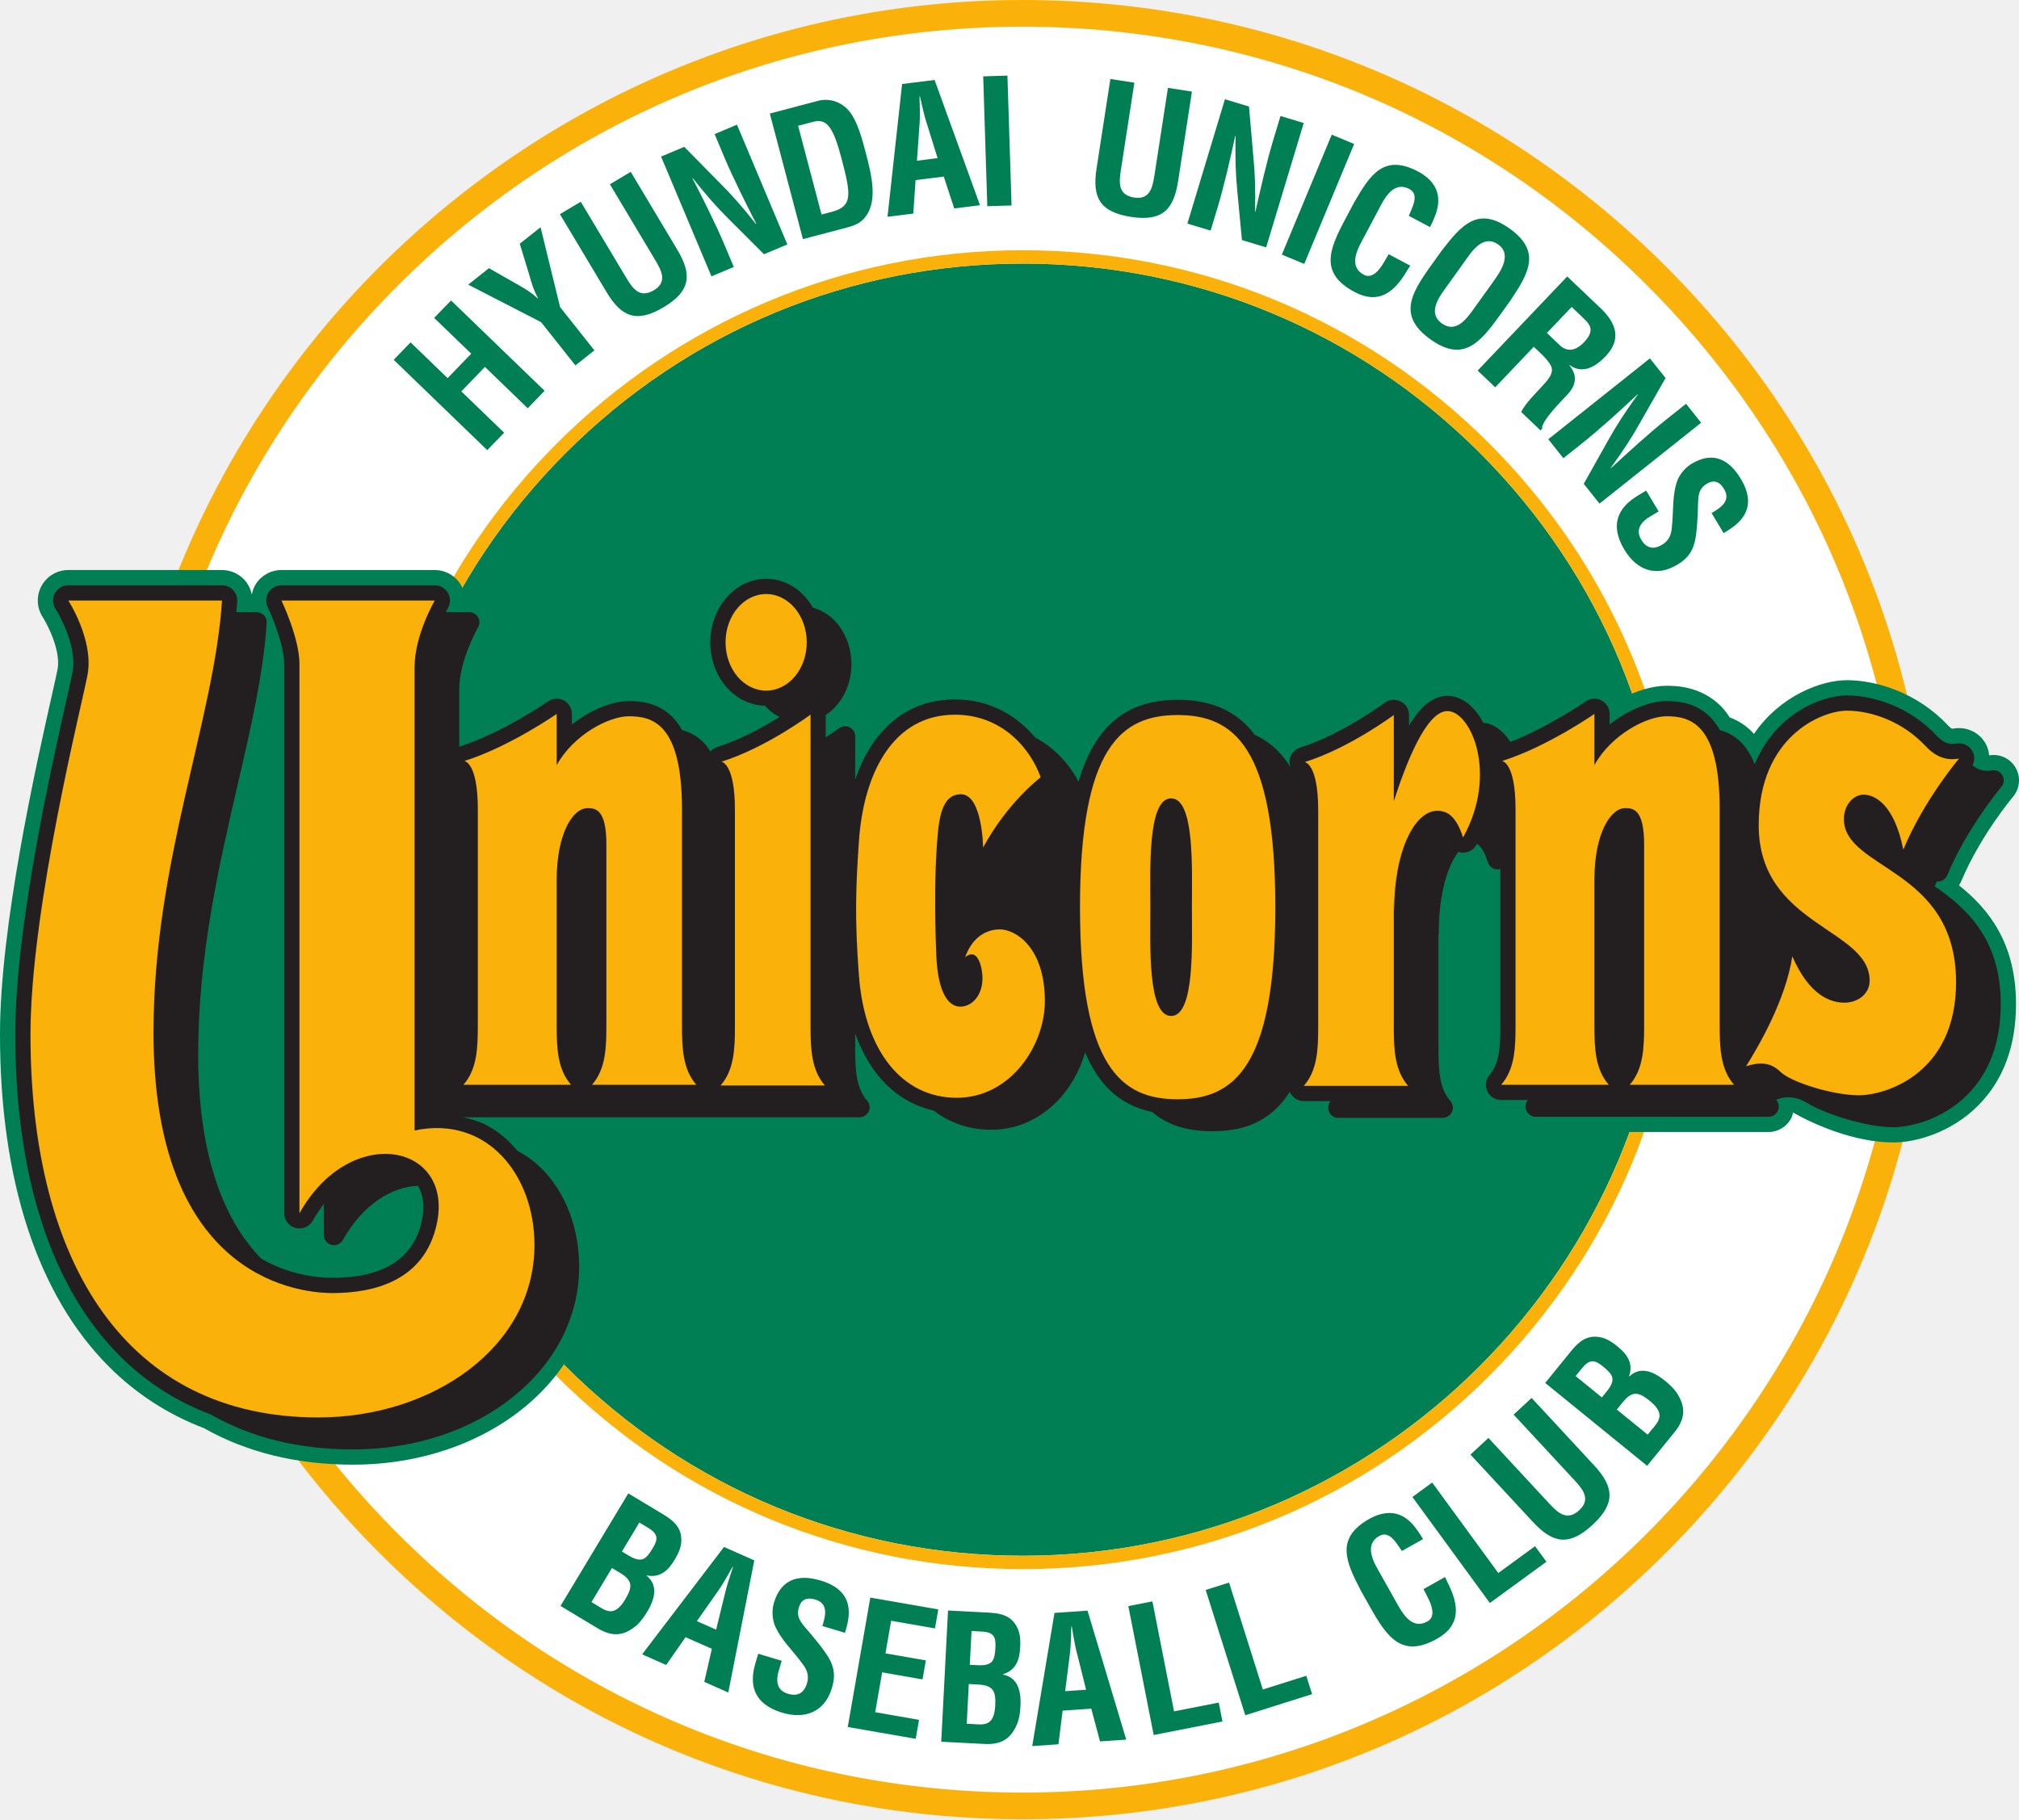
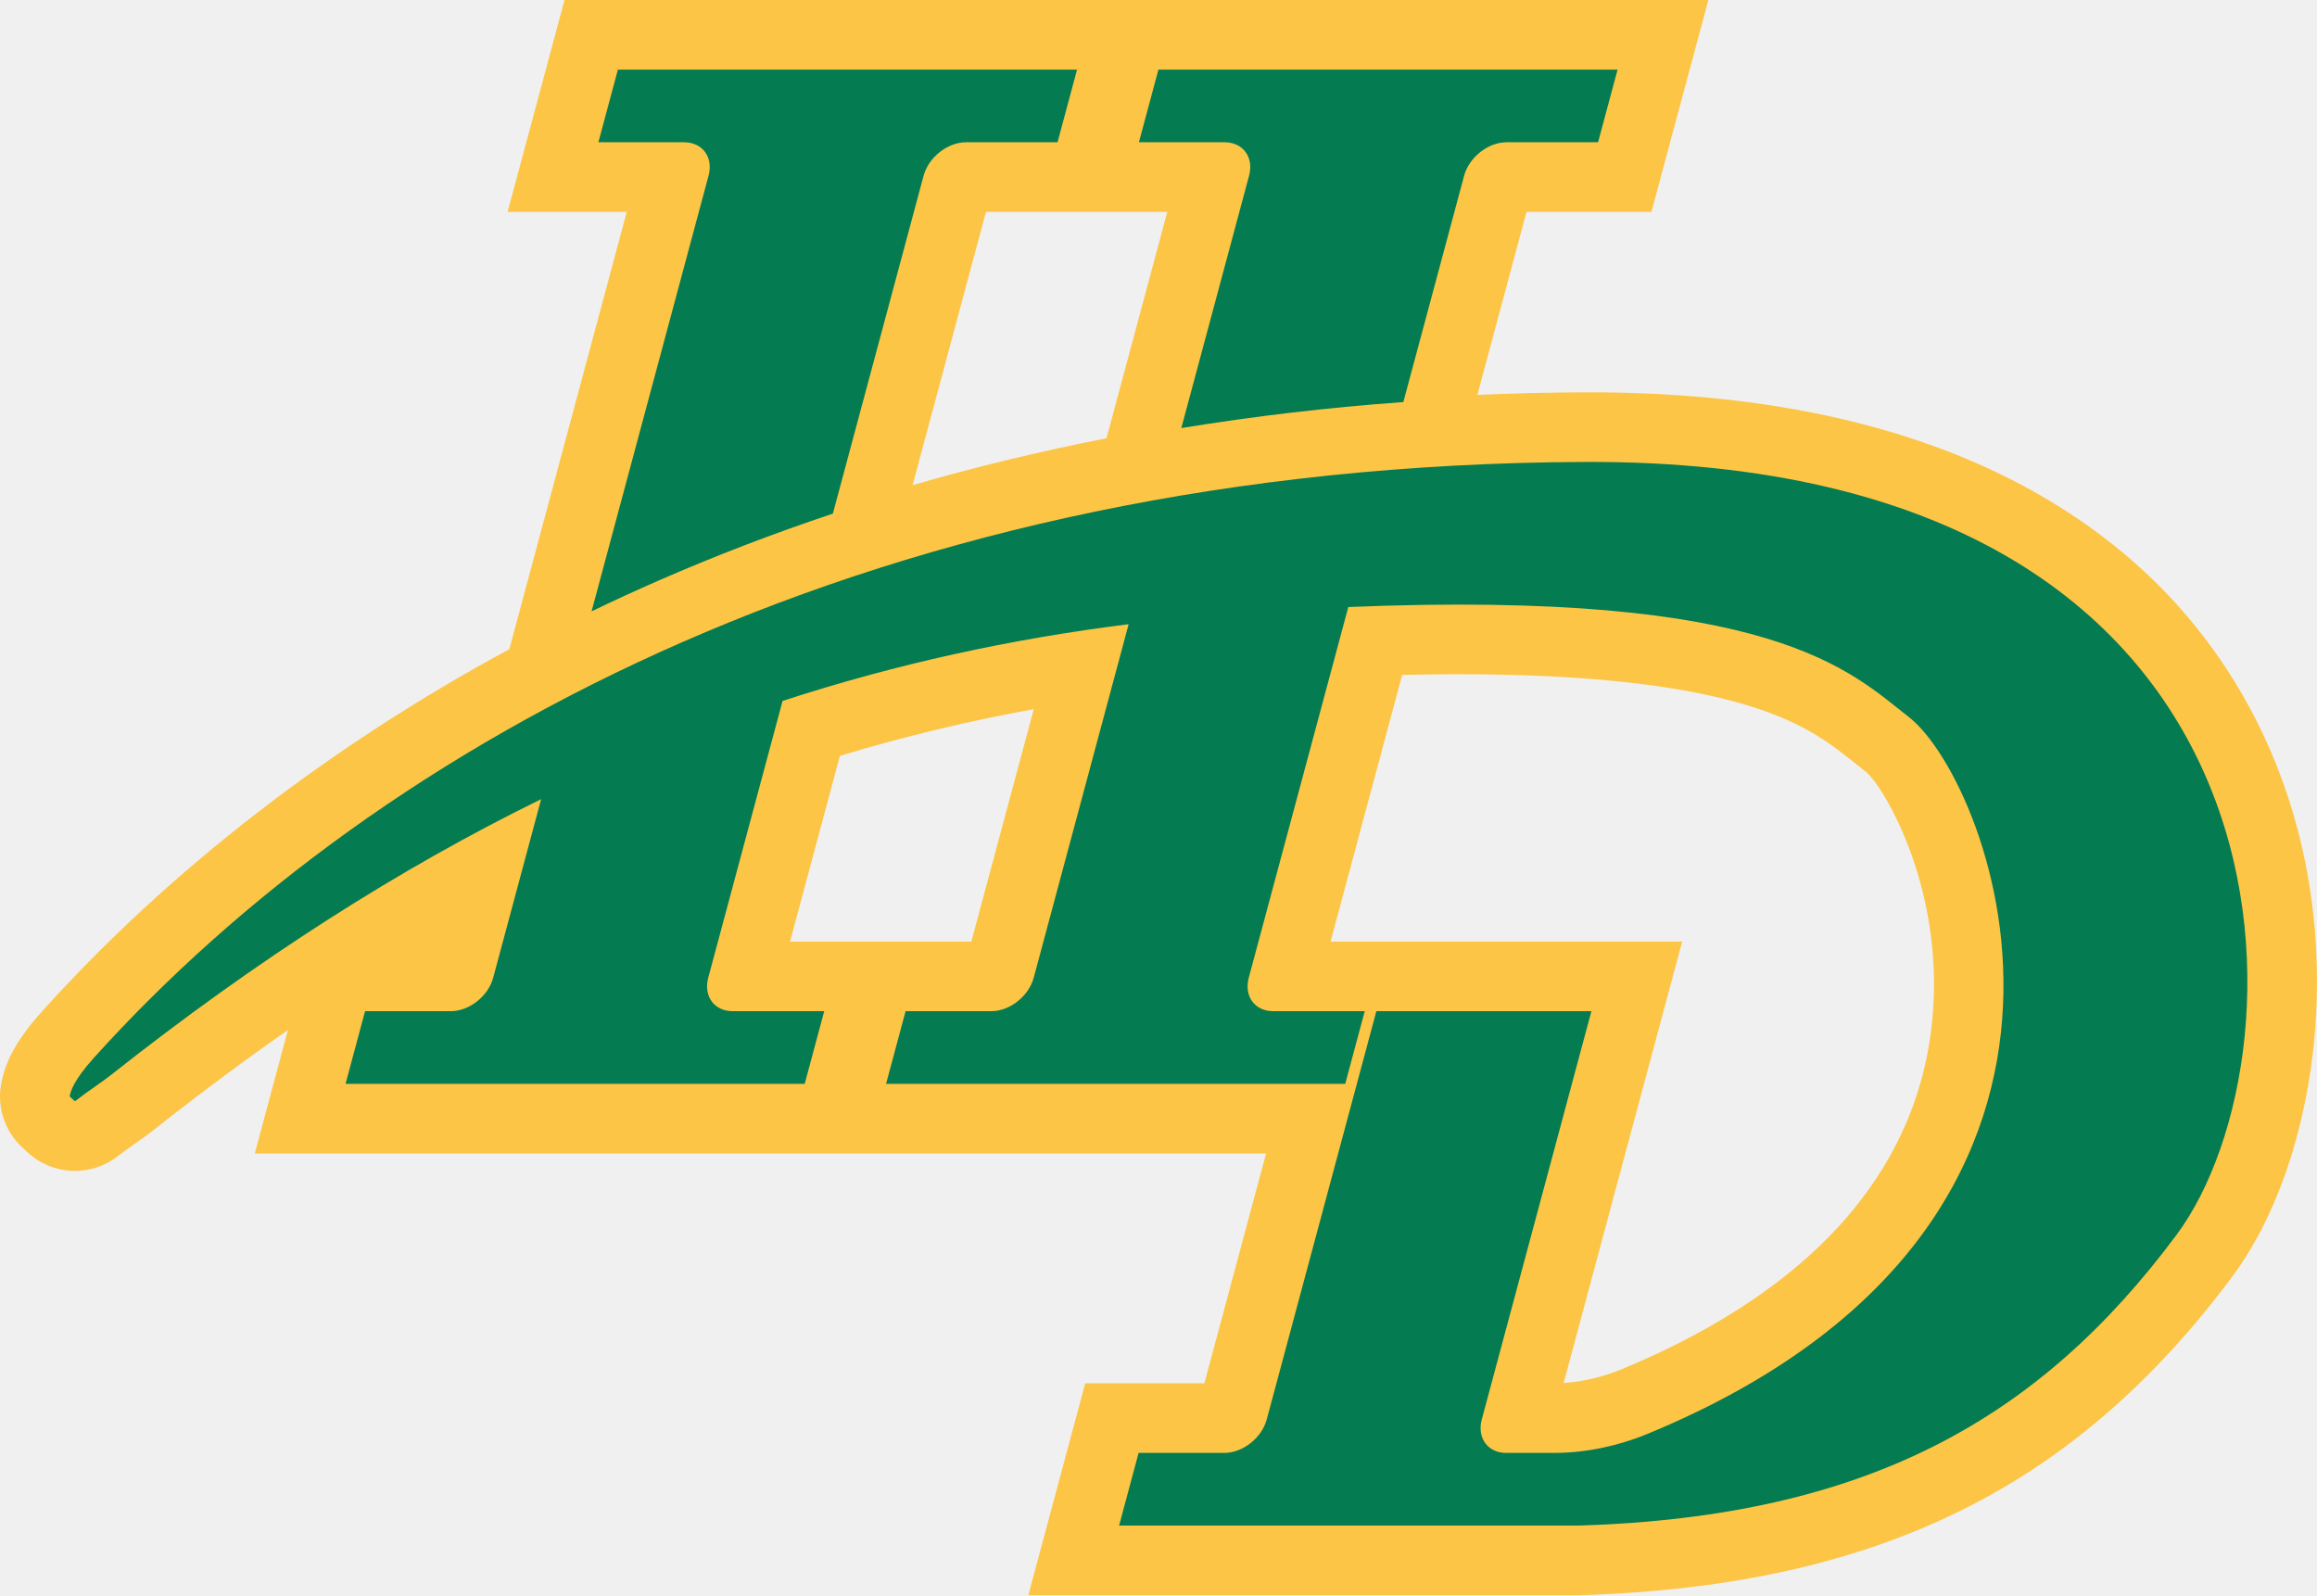
- <svg xmlns="http://www.w3.org/2000/svg" width="443.838mm" height="400mm" viewBox="0 0 443.838 400">
-   <path d="M402.06-452.17c-31.945-31.948-74.422-49.543-119.599-49.543-45.182 0-87.66 17.595-119.605 49.544-31.948 31.945-49.54 74.419-49.54 119.598 0 45.18 17.592 87.654 49.54 119.605 31.946 31.946 74.423 49.544 119.605 49.544 93.263 0 169.143-75.883 169.143-169.149 0-45.18-17.599-87.653-49.544-119.598z" style="fill:#fff;fill-opacity:1;fill-rule:nonzero;stroke:none;stroke-width:3.322" transform="matrix(1.14776 0 0 1.14776 -99.406 581.708)" />
-   <path d="M405.675-455.784c-32.92-32.912-76.674-51.035-123.214-51.035-96.082 0-174.251 78.166-174.251 174.248 0 46.546 18.123 90.301 51.035 123.213 32.91 32.916 76.671 51.043 123.216 51.043 46.54 0 90.295-18.127 123.214-51.043 32.905-32.912 51.032-76.667 51.032-123.213 0-46.542-18.127-90.3-51.032-123.213M282.46-163.422c-45.182 0-87.66-17.598-119.605-49.544-31.948-31.951-49.54-74.425-49.54-119.605 0-45.18 17.592-87.653 49.54-119.598 31.946-31.949 74.423-49.544 119.605-49.544 45.177 0 87.654 17.595 119.6 49.544 31.944 31.945 49.543 74.419 49.543 119.598 0 93.266-75.88 169.149-169.143 169.149z" style="fill:#fab20b;fill-opacity:1;fill-rule:nonzero;stroke:none;stroke-width:3.322" transform="matrix(1.14776 0 0 1.14776 -99.406 581.708)" />
-   <path d="M370.024-420.081c-23.38-23.373-54.456-36.25-87.52-36.25-33.059 0-64.14 12.877-87.514 36.25-23.38 23.38-36.25 54.462-36.25 87.52 0 33.058 12.87 64.14 36.25 87.52 23.373 23.377 54.455 36.251 87.514 36.251 68.25 0 123.774-55.523 123.774-123.77 0-33.06-12.874-64.141-36.254-87.521z" style="fill:#007f55;fill-opacity:1;fill-rule:nonzero;stroke:none;stroke-width:3.322" transform="matrix(1.14776 0 0 1.14776 -99.406 581.708)" />
-   <path d="M371.834-421.885c-23.866-23.86-55.584-37-89.33-37-69.656 0-126.321 56.668-126.321 126.324 0 33.746 13.14 65.464 36.997 89.324 23.863 23.86 55.584 37 89.324 37 33.746 0 65.464-13.14 89.33-37 23.854-23.86 36.997-55.578 36.997-89.324 0-33.74-13.143-65.464-36.997-89.324m-89.33 213.095c-33.059 0-64.14-12.874-87.514-36.25-23.38-23.38-36.25-54.463-36.25-87.52 0-33.06 12.87-64.141 36.25-87.521 23.373-23.373 54.455-36.25 87.514-36.25 33.064 0 64.14 12.877 87.52 36.25 23.38 23.38 36.254 54.462 36.254 87.52 0 68.248-55.523 123.771-123.774 123.771z" style="fill:#fab20b;fill-opacity:1;fill-rule:nonzero;stroke:none;stroke-width:3.322" transform="matrix(1.14776 0 0 1.14776 -99.406 581.708)" />
-   <path d="m179.932-420.587-17.916-17.306 3.232-3.342 7.092 6.852 4.523-4.685-7.1-6.852 3.24-3.342 17.915 17.303-3.235 3.345-8.192-7.917-4.523 4.685 8.199 7.917zM186.38-451.955c1.148.649 2.248 1.388 3.23 2.31l.05-.045c-.938-1.713-1.308-3.196-1.73-4.64l-1.772-5.801 3.985-3.154 3.737 15.288 6.574 8.293-3.634 2.884-6.58-8.29-13.955-7.183 3.978-3.156zM203.426-471.516l3.99-2.385 8.907 14.899c2.826 4.73 2.634 7.904-2.58 11.018-5.269 3.15-8.156 1.82-10.979-2.91l-8.91-14.899 3.988-2.384 8.705 14.557c1.223 2.054 2.596 4.02 5.301 2.398 2.59-1.55 1.506-3.686.28-5.736zM223.477-481.136l4.282-1.797 9.65 22.945-4.471 1.875-6.768-6.765c-2.278-2.248-4.364-4.643-6.892-7.829l-.061.027a245.08 245.08 0 0 1 3.208 6.352c1.09 2.242 2.145 4.497 2.914 6.334l1.817 4.315-4.283 1.8-9.649-22.948 4.438-1.862 6.846 6.95c2.22 2.2 4.283 4.535 6.892 7.832l.065-.027a375.074 375.074 0 0 1-3.17-6.336c-1.048-2.151-2.067-4.319-2.93-6.37zM240.393-461.014l-6.34-24.054 9.368-2.47c1.093-.288 3.396-.379 5.37 1.503 1.466 1.395 2.459 3.98 3.503 7.959 1.253 4.746 2.7 10.233-.422 13.354-.843.84-2.043 1.223-3.166 1.521l-8.313 2.187m5.522-5.223c4.01-1.058 3.712-3.245 1.876-10.204-1.5-5.678-2.674-7.77-5.366-7.06l-2.953.775 4.487 17.001zM256.593-465.29l2.794-25.437 6.223-.778 8.701 23.996-4.938.62-2.005-6.104-5.399.676-.438 6.41-4.938.617m5.643-10.74 3.951-.499-2.135-6.856c-.37-1.119-.61-2.229-.882-3.364-.104-.558-.24-1.11-.373-1.629l-.068.01c0 .536.003 1.1.038 1.665.014 1.171.059 2.304-.03 3.484l-.502 7.19zM275.706-467.315l-.785-24.878 4.64-.143.792 24.872zM310.306-489.987l4.594.714-2.648 17.16c-.843 5.447-3.017 7.764-9.02 6.843-6.073-.941-7.442-3.81-6.602-9.254l2.648-17.163 4.597.707-2.589 16.77c-.363 2.363-.568 4.75 2.55 5.234 2.985.461 3.517-1.878 3.88-4.24zM331.862-484.601l4.452 1.343-7.197 23.821-4.64-1.398-.901-9.523c-.318-3.186-.4-6.362-.318-10.428l-.065-.02c-.435 2.018-.97 4.49-1.57 6.943-.597 2.42-1.217 4.835-1.791 6.736l-1.353 4.477-4.448-1.34 7.19-23.824 4.607 1.395.843 9.714c.311 3.108.412 6.223.318 10.422l.065.02a389.417 389.417 0 0 1 1.596-6.898c.565-2.323 1.162-4.64 1.804-6.768zM332.122-458.048l9.558-22.978 4.29 1.785-9.559 22.977zM356.709-455.933l-.76 1.213c-2.342 3.907-5.324 6.27-9.895 3.835-6.742-3.585-4.906-8.098-1.785-13.957l1.668-3.138c3.153-5.506 5.801-9.431 12.368-5.94 3.634 2.005 4.685 4.977 2.985 8.883-.234.587-.474 1.175-.798 1.713l-4.05-2.148c.572-1.499 2.126-4.062.104-5.136-3.225-1.716-5.003 2.262-5.905 3.965l-3.244 6.096c-.967 1.817-2.394 4.854.415 6.353 2.259 1.2 3.926-2.576 4.763-3.935zM362.72-458.775c3.855-5.036 7.006-8.572 13.047-4.244 6.041 4.328 3.698 8.449.168 13.718l-2.07 2.887c-3.867 5.393-7.092 9.04-13.295 4.595-6.204-4.448-3.784-8.676.077-14.068l2.074-2.888m.457 7.56c-1.194 1.67-3.01 4.49-.422 6.346 2.693 1.934 4.711-.824 6.106-2.764l3.712-5.179c1.155-1.622 3.812-5.149 1.006-7.16-2.969-2.126-5.256 1.58-6.379 3.144zM380.374-440.392l-7.384 7.768-3.368-3.206 17.157-18.033 6.372 6.061c2.907 2.77 4.16 5.882 1.006 9.201-1.876 1.973-4.355 3.56-6.911 1.72l-.046.052c1.746 2.16 1.136 4.01-.512 5.74-.708.742-5.016 5.077-4.702 6.384l-.32.338-3.703-3.524c.691-1.54 2.865-3.689 3.988-4.912 1.025-1.129 2.492-2.621 1.654-4.056-.655-1.132-1.664-2.047-2.628-2.962l-.603-.57m2.518-2.648 2.64 2.518c1.175.98 2.732 1.083 4.446-.724 1.927-2.018 1.404-3.157.149-4.393l-2.498-2.378zM409.542-429.47l2.888 3.633-19.467 15.49-3.018-3.79 4.682-8.345c1.548-2.797 3.287-5.457 5.668-8.75l-.04-.05a267.072 267.072 0 0 1-5.242 4.81c-1.869 1.65-3.75 3.276-5.311 4.516l-3.66 2.913-2.89-3.634 19.466-15.492 2.998 3.763-4.834 8.472c-1.515 2.728-3.206 5.347-5.672 8.747l.04.052a475.862 475.862 0 0 1 5.242-4.763c1.785-1.59 3.595-3.154 5.334-4.536zM414.428-408.537c1.927-1.116 3.705-2.414 2.388-4.608-.798-1.34-1.856-1.868-3.303-.999-1.629.974-1.635 2.375-1.687 4.108-.04 1.804-.181 5.181-.603 6.943-.516 2.167-1.545 3.361-3.394 4.47-4.05 2.428-7.76 1.013-10.097-2.89-2.868-4.785-1.214-8.101 2.602-10.386l1.567-.94 2.391 3.99-1.252.75c-2.128 1.158-3.264 2.69-2.09 4.655 1.006 1.681 2.369 1.954 3.991.98 1.253-.752 1.765-1.836 1.87-3.29.376-3.05-.008-6.346 1.154-9.246.574-1.236 1.519-2.304 2.66-2.992 3.648-2.18 6.866-1.323 9.397 2.888 3.809 6.353-1.198 9.12-3.29 10.415zM193.965-199.176l12.984-21.567 6.496 3.91c1.726 1.045 3.348 2.18 3.62 4.335.208 1.732-.395 3.056-1.274 4.522-1.126 1.87-2.638 3.466-5.305 2.96l-.033.051c2.076 1.687 1.797 4.104.117 6.892-.533.892-1.13 1.748-1.876 2.472-2.511 2.21-4.75 2.427-7.624.697l-7.106-4.272m6.794-.224c.83.502 1.642 1.106 2.55 1.223 1.389.168 2.382-1.152 3.037-2.245 1.402-2.33 1.531-3.582-.97-5.088l-1.554-.937-3.93 6.53.867.517m5.717-9.756c.973.59 2.206 1.404 3.322.983.707-.322 1.207-1.036 1.833-2.07.97-1.613 1.113-2.622-.697-3.787l-1.87-1.126-3.337 5.552zM209.597-189.91l15.684-20.57 5.8 2.57-4.983 25.313-4.6-2.038 1.453-6.333-5.035-2.226-3.718 5.321-4.601-2.037m10.486-6.36 3.686 1.63 1.726-7.048c.266-1.17.63-2.255.986-3.38.201-.536.37-1.084.526-1.603l-.059-.027c-.279.467-.574.96-.837 1.467-.597 1.018-1.148 2.02-1.84 2.997l-4.188 5.964zM244.118-195.332c.678-2.144 1.123-4.321-1.35-5.068-1.511-.454-2.66-.133-3.153 1.509-.549 1.83.396 2.887 1.538 4.208 1.2 1.379 3.387 3.997 4.276 5.594 1.083 1.97 1.136 3.562.51 5.652-1.373 4.558-5.104 6.031-9.51 4.71-5.399-1.625-6.418-5.22-5.123-9.528l.529-1.766 4.496 1.35-.421 1.415c-.802 2.316-.604 4.237 1.609 4.9 1.895.57 3.095-.157 3.647-1.99.421-1.411.07-2.57-.844-3.721-1.794-2.538-4.321-4.73-5.431-7.69-.41-1.317-.428-2.758-.046-4.042 1.233-4.114 4.225-5.669 8.975-4.238 7.17 2.155 5.314 7.618 4.633 10.006zM248.978-175.991l4.322-24.791 13.017 2.267-.633 3.637-8.393-1.463-1.09 6.246 7.735 1.346-.636 3.64-7.732-1.35-1.334 7.632 8.397 1.467-.636 3.633zM266.882-173.169l1.304-25.132 7.579.39c2.005.104 3.978.344 5.23 2.122 1 1.427 1.097 2.88 1.006 4.588-.11 2.18-.694 4.295-3.29 5.106l-.007.065c2.631.506 3.523 2.771 3.354 6.022-.051 1.038-.175 2.076-.499 3.063-1.168 3.134-3.05 4.38-6.398 4.205l-8.28-.429m5.892-3.393c.97.055 1.973.207 2.83-.117 1.303-.506 1.55-2.142 1.621-3.413.14-2.713-.337-3.88-3.257-4.033l-1.804-.094-.396 7.611 1.006.046m.454-11.298c1.135.059 2.609.202 3.394-.694.467-.616.584-1.486.642-2.693.1-1.875-.253-2.836-2.394-3.01l-2.18-.118-.338 6.47zM284.311-172.332l4.263-25.508 6.327-.435 7.417 24.704-5.023.344-1.674-6.272-5.49.38-.798 6.443-5.022.344m6.307-10.518 4.01-.276-1.758-7.04c-.318-1.159-.493-2.288-.714-3.45a25.202 25.202 0 0 0-.279-1.66l-.065.006a23.13 23.13 0 0 0-.052 1.688c-.058 1.174-.078 2.32-.227 3.507l-.915 7.225zM307.574-174.453l-4.854-24.691 4.607-.908 4.147 21.07 8.559-1.682.714 3.622zM325.12-178.237l-7.585-23.999 4.477-1.418 6.47 20.482 8.325-2.628 1.11 3.52zM363.376-204.718c.205.422.419.879.62 1.308 2.047 4.123 2.427 7.952-2.142 10.515-6.729 3.78-9.564-.247-12.85-6.1l-1.763-3.13c-2.959-5.688-4.857-10.088 1.697-13.77 3.69-1.996 6.79-1.276 9.185 2.307.37.525.74 1.047 1.026 1.615l-4.037 2.271c-.96-1.304-2.297-4.023-4.315-2.887-3.218 1.81-.805 5.49.15 7.19l3.419 6.086c1.019 1.81 2.826 4.692 5.632 3.108 2.255-1.262-.045-4.743-.746-6.196zM371.964-199.735l-14.84-20.316 3.79-2.768 12.666 17.335 7.04-5.142 2.18 2.981zM376.513-235.833l3.445-3.192 11.927 12.867c3.79 4.082 4.264 7.261-.24 11.434-4.555 4.221-7.683 3.51-11.469-.578l-11.93-12.867 3.442-3.193 11.658 12.576c1.642 1.771 3.413 3.426 5.743 1.259 2.245-2.077.72-3.959-.922-5.734zM402.086-226.021l-19.525-15.876 4.782-5.882c1.272-1.564 2.628-3.017 4.802-2.978 1.74.033 2.969.81 4.296 1.894 1.693 1.376 3.063 3.095 2.187 5.668l.048.042c1.957-1.823 4.312-1.206 6.836.844.811.662 1.57 1.363 2.187 2.213 1.836 2.79 1.732 5.042-.38 7.647l-5.233 6.428m.733-6.752c.617-.756 1.334-1.47 1.574-2.356.36-1.353-.808-2.517-1.794-3.325-2.116-1.713-3.336-2.018-5.179.25l-1.141 1.404 5.911 4.805.63-.778m-8.858-7.031c.72-.886 1.707-1.989 1.44-3.16-.217-.733-.85-1.337-1.787-2.103-1.463-1.18-2.444-1.463-3.852.163l-1.375 1.687 5.022 4.088zM367.565-293.173h8.637c.045.114.051.23.097.34a4.897 4.897 0 0 0 4.438 2.862h44.619a4.895 4.895 0 0 0 4.432-2.861c.126-.28.175-.574.246-.863 4.01 2.29 11.81 5.73 19.22 5.73 4.225 0 10.993-1.84 16.184-7.028 4.841-4.844 7.294-11.398 7.294-19.486 0-11.59-5.13-18.13-10.915-22.738.162-.253.312-.513.428-.798 3.647-8.714 9.844-16.092 9.903-16.167a4.858 4.858 0 0 0 .493-5.603 4.866 4.866 0 0 0-5.052-2.333c-.08-.811-.295-1.61-.72-2.336a5.848 5.848 0 0 0-6.155-2.787c-.175.033-.37.071-1.051-.659-5.937-6.356-13.873-8.62-19.318-8.62-4.789 0-12.699 2.848-17.805 10.29-.137-.148-.266-.317-.416-.46a11.692 11.692 0 0 0-4.218-2.7c-.532-.81-1.083-1.55-1.7-2.163-3.893-3.894-8.786-3.894-10.395-3.894-2.693 0-5.775.919-8.747 2.521a5.82 5.82 0 0 0-2.375-2.31 5.835 5.835 0 0 0-6.041.383c-.059.046-5.646 3.88-11.836 6.606-1.272-1.356-2.72-2.271-4.257-2.712-2.239-3.479-5.38-5.484-8.715-5.484-2.22 0-4.25.837-6.139 2.485a5.812 5.812 0 0 0-7.637-.57c-.071.058-7.82 5.775-15.314 8.13a5.85 5.85 0 0 0-1.798.935 17.752 17.752 0 0 0-4.117-2.888c-.477-.597-.944-1.149-1.411-1.61-3.848-3.847-8.838-5.72-15.259-5.72-9.331 0-15.833 4.092-19.769 12.43-1.66-1.855-3.598-3.426-5.703-4.607-4.432-5.08-10.506-7.89-17.19-7.89-6.729 0-12.491 2.79-16.703 7.877-.46-.94-1.18-1.739-2.157-2.229-.34-.172-.698-.27-1.055-.353 1.928-2.537 3.011-5.772 3.011-9.143 0-4.017-1.525-7.855-4.198-10.526-1.187-1.194-2.638-2.109-4.218-2.725-.519-.779-1.08-1.512-1.706-2.138-2.499-2.502-5.743-3.877-9.13-3.877-7.508 0-13.614 6.768-13.614 15.09 0 4.273 1.635 8.36 4.484 11.213a13.139 13.139 0 0 0 5.43 3.287c-1.95 1.005-4.074 1.96-6.203 2.66-.023-.026-.045-.055-.065-.078a11.812 11.812 0 0 0-4.22-2.7c-.536-.81-1.09-1.55-1.704-2.163-3.893-3.894-8.786-3.894-10.395-3.894-2.693 0-5.776.919-8.754 2.521a5.785 5.785 0 0 0-2.368-2.31 5.836 5.836 0 0 0-6.042.383c-.068.052-6.009 4.134-12.404 6.86v-6.87c0-4.669 3.174-10.25 3.206-10.308a4.87 4.87 0 0 0 .007-4.86 4.877 4.877 0 0 0-4.217-2.443h-.864c-.097-.769-.292-1.528-.694-2.222a5.85 5.85 0 0 0-5.055-2.927h-29.356a5.814 5.814 0 0 0-4.938 2.726c-.383.616-.61 1.291-.746 1.979a5.84 5.84 0 0 0-1.44-2.859 5.878 5.878 0 0 0-4.264-1.846H99.69a5.83 5.83 0 0 0-5.134 3.056 5.818 5.818 0 0 0 .24 5.97c.98 1.545 3.44 6.379 2.856 9.883-.104.623-.597 2.804-1.117 5.11-2.971 13.218-9.928 44.129-9.928 64.93 0 27.99 7.216 50 20.869 63.653a51.46 51.46 0 0 0 18.195 11.784c8.196 4.633 17.78 6.995 28.506 6.995 25.95 0 46.276-16.66 46.276-37.925 0-9.069-3.64-17.44-9.746-22.39-.928-.76-1.96-1.428-3.082-2.057-.39-.448-.772-.863-1.149-1.25h64.74c1.915 0 3.66-1.116 4.44-2.838a4.842 4.842 0 0 0 .34-2.836 21.283 21.283 0 0 0 8.118 4.108c3.591 2.611 7.738 3.948 12.345 3.948 5.483 0 10.506-2.128 14.535-6.155 1.447-1.447 2.732-3.153 3.803-5.01.662.916 1.356 1.776 2.109 2.531 2.44 2.44 5.483 4.082 9.006 4.952 3.4 2.657 7.612 3.97 12.865 3.97 6.142 0 10.911-1.777 14.57-5.437.248-.247.475-.535.715-.804a5.827 5.827 0 0 0 2.264.473h2.083c.04.11.046.227.098.338a4.875 4.875 0 0 0 4.432 2.861h19.992a4.868 4.868 0 0 0 4.432-2.861l.202-.549z" style="fill:#007f55;fill-opacity:1;fill-rule:nonzero;stroke:none;stroke-width:3.322" transform="matrix(1.14776 0 0 1.14776 -99.406 581.708)" />
-   <path d="M457.56-337.956a1.942 1.942 0 0 0 1.993-1.182c3.848-9.214 10.304-16.858 10.37-16.933.538-.629.619-1.528.2-2.242a1.942 1.942 0 0 0-2.053-.928c-1.34.26-2.512-.048-3.667-.947.444-.872.457-1.92-.055-2.79a2.908 2.908 0 0 0-3.073-1.395c-1.375.266-2.495-.195-3.747-1.531-5.295-5.675-12.349-7.696-17.183-7.696-4.867 0-13.63 3.452-17.663 13.179-.688-1.727-1.544-3.135-2.615-4.205a8.871 8.871 0 0 0-4.056-2.33c-.548-.967-1.161-1.823-1.872-2.53-2.722-2.726-6.05-3.037-8.328-3.037-3.128 0-7.31 1.625-10.908 4.49v-2.024a2.92 2.92 0 0 0-4.588-2.395c-.078.052-7.138 4.925-14.425 7.755-1.44-2.233-3.293-3.544-5.185-3.654-.1-.195-.201-.396-.311-.584-1.71-2.914-4.104-4.588-6.554-4.588-2.635 0-5.01 1.791-7.359 5.691v-2.018a2.912 2.912 0 0 0-1.615-2.609 2.925 2.925 0 0 0-3.057.273c-.077.058-8.163 6.054-16.183 8.572a2.924 2.924 0 0 0-2.031 3.102c.033.253.123.483.208.714-.76-1.227-1.597-2.31-2.518-3.238a14.831 14.831 0 0 0-4.335-3.005 18.66 18.66 0 0 0-1.59-1.856c-3.273-3.27-7.592-4.867-13.195-4.867-9.695 0-15.817 4.893-18.984 15.678-1.72-3.25-4.496-6.45-8.325-8.468-3.361-4.036-8.468-7.274-15.353-7.274-9.052 0-15.762 5.57-19.097 15.353v-8.274a1.94 1.94 0 0 0-3.108-1.557c-.027.02-.98.723-2.531 1.739v-4.309a9.911 9.911 0 0 0 1.57-1.262c2.125-2.125 3.345-5.207 3.345-8.458 0-3.251-1.22-6.334-3.345-8.462a9.313 9.313 0 0 0-4.042-2.369 11.86 11.86 0 0 0-1.882-2.491c-1.953-1.954-4.458-3.024-7.067-3.024-5.898 0-10.693 5.457-10.693 12.17 0 3.507 1.323 6.843 3.627 9.146 1.898 1.901 4.335 2.946 6.865 3.005.146.162.286.33.435.486.7.698 1.499 1.233 2.33 1.675-3.115 1.927-7.56 4.38-11.995 5.768-.497.159-.899.467-1.237.83-.415-.655-.856-1.258-1.365-1.764a8.88 8.88 0 0 0-4.053-2.33c-.551-.967-1.161-1.823-1.869-2.53-2.725-2.726-6.06-3.037-8.332-3.037-3.127 0-7.312 1.625-10.908 4.49v-2.024a2.921 2.921 0 0 0-1.57-2.59 2.913 2.913 0 0 0-3.017.195c-.085.058-8.819 6.093-16.894 8.63-.039.014-.059.04-.098.052v-11.093c0-5.512 3.563-11.703 3.602-11.767a1.957 1.957 0 0 0 0-1.947 1.954 1.954 0 0 0-1.687-.977h-4.497c.24-.467.402-.75.408-.762a2.93 2.93 0 0 0 .007-2.927 2.93 2.93 0 0 0-2.53-1.46h-29.357c-.999 0-1.933.513-2.465 1.363a2.91 2.91 0 0 0-.166 2.816c.88 1.843 3.157 7.398 3.157 10.863v105.254a2.922 2.922 0 0 0 5.47 1.425 26.705 26.705 0 0 1 2.116-3.193v5.944c0 .883.603 1.658 1.453 1.882.86.227 1.759-.16 2.194-.935 3.951-7.047 9.63-10.236 14.405-10.362 1.032 1.742 1.314 4.081.7 6.8-1.615 7.17-7.358 10.81-17.059 10.81-2.848 0-8.189-.518-13.659-3.66-6.557-6.706-12.096-18.47-12.096-39.15 0-18.977 4.004-36.264 7.528-51.513 2.556-11.019 4.964-21.427 5.593-31.122a1.977 1.977 0 0 0-.519-1.46 1.981 1.981 0 0 0-1.427-.613h-3.874c.064-.678.136-1.366.178-2.04a2.94 2.94 0 0 0-.782-2.187 2.94 2.94 0 0 0-2.135-.922H99.69c-1.07 0-2.057.588-2.57 1.532a2.926 2.926 0 0 0 .123 2.981c.04.062 4.186 6.564 3.29 11.956-.116.701-.57 2.726-1.148 5.289-2.953 13.101-9.854 43.794-9.854 64.27 0 27.199 6.92 48.495 20.015 61.59 5.004 5.003 10.805 8.734 17.352 11.194 7.8 4.467 16.923 6.729 27.28 6.729 24.314 0 43.36-15.379 43.36-35.005 0-8.199-3.242-15.72-8.667-20.126a19.183 19.183 0 0 0-3.14-2.05c-.883-1.048-1.818-2.035-2.862-2.881-2.482-2.012-4.552-2.923-7.57-3.563h75.918c.766 0 1.46-.422 1.775-1.116a1.948 1.948 0 0 0-.315-2.09c-2.099-2.38-2.27-5.93-2.27-9.986v-2.835c2.842 7.961 8.097 13.185 15.008 14.73 3.102 2.387 6.827 3.679 11.045 3.679 4.691 0 9-1.83 12.471-5.295 2.577-2.577 4.49-5.97 5.522-9.526 1.21 2.907 2.713 5.236 4.517 7.044 2.242 2.242 4.983 3.672 8.28 4.363 2.965 2.512 6.664 3.706 11.527 3.706 5.409 0 9.38-1.454 12.508-4.581.86-.86 1.635-1.863 2.362-2.985.007.026.007.048.02.078a2.916 2.916 0 0 0 2.66 1.713h5.133a1.938 1.938 0 0 0-.292 2.056 1.935 1.935 0 0 0 1.772 1.149h19.992c.762 0 1.453-.447 1.771-1.149a1.942 1.942 0 0 0-.31-2.082c-2.103-2.388-2.272-5.938-2.272-9.993v-21.771c.013-.097.052-.188.052-.285 0-8.034 1.85-13.2 3.76-15.678.198.065.4.133.613.156a2.932 2.932 0 0 0 2.836-1.486c.034-.065.065-.13.094-.192.62.345 1.366 1.23 2.119 3.543a1.94 1.94 0 0 0 1.655 1.34c.25.027.486-.013.714-.078v30.07c0 3.848-.15 7.216-2.032 9.345a2.913 2.913 0 0 0-.467 3.13 2.916 2.916 0 0 0 2.66 1.72h5.133a1.931 1.931 0 0 0-.292 2.054 1.941 1.941 0 0 0 1.772 1.148h44.618c.763 0 1.454-.45 1.772-1.148a1.938 1.938 0 0 0-.318-2.083s2.64-1.44 5.95.61c3.31 2.038 11.252 4.63 16.495 4.63 2.946 0 9.244-1.301 14.114-6.175 4.276-4.276 6.443-10.138 6.443-17.422 0-12.641-6.755-18.504-12.64-22.546l.39-.932z" style="fill:#231f20;fill-opacity:1;fill-rule:nonzero;stroke:none;stroke-width:3.322" transform="matrix(1.14776 0 0 1.14776 -99.406 581.708)" />
-   <path d="M217.228-351.788c0-16.466-5.685-17.819-10.169-17.819-3.916 0-10.664 3.624-13.828 9.358v-9.808s-9.07 6.313-17.685 9.02c0 0 2.582.226 2.582 9.25v41.5c0 4.282-.168 8.338-2.758 11.274h20.62c-2.59-2.936-2.759-6.992-2.759-11.274v-27.971c0-9.02 3.148-13.757 5.906-13.757 1.55 0 3.614.227 3.614 6.992v34.736c0 4.282-.169 8.338-2.755 11.274h19.99c-2.59-2.936-2.758-6.992-2.758-11.274v-41.5zM415.979-351.788c0-16.466-5.684-17.819-10.168-17.819-3.92 0-10.668 3.624-13.828 9.358v-9.808s-9.072 6.313-17.683 9.02c0 0 2.58.226 2.58 9.25v41.5c0 4.282-.166 8.338-2.755 11.274h20.616c-2.583-2.936-2.758-6.992-2.758-11.274v-27.971c0-9.02 3.147-13.757 5.902-13.757 1.554 0 3.624.227 3.624 6.992v34.736c0 4.282-.176 8.338-2.758 11.274h19.986c-2.583-2.936-2.758-6.992-2.758-11.274v-41.5zM241.854-369.928s-8.45 6.317-17.066 9.026c0 0 2.582.224 2.582 9.247v41.497c0 4.283-.169 8.345-2.751 11.278h19.986c-2.583-2.933-2.751-6.995-2.751-11.278v-59.77zM233.346-374.522c4.296 0 7.778-4.14 7.778-9.25s-3.482-9.25-7.778-9.25c-4.289 0-7.773 4.14-7.773 9.25s3.484 9.25 7.773 9.25zM278.12-328.781c-1.609 0-4.944.594-6.664 5.327 2.524-2.07 3.33 2.22 3.33 3.997 0 3.4-2.064 5.474-4.251 5.474-2.18 0-4.263-2.417-4.594-9.73-.202-4.438-.377-13.316 0-19.415.35-5.753.574-11.544 4.71-11.544 4.134 0 4.251 10.21 4.251 10.21 4.71-8.73 11.031-13.461 11.031-13.461-1.96-5.477-7.355-11.985-16.43-11.985-11.833 0-17.491 11.18-18.383 24.223-.604 8.806-.831 14.723 0 25.745 1.103 14.58 8.39 23.416 18.727 23.416s16.884-10.058 16.884-18.494c0-10.356-5.626-13.763-8.61-13.763zM312.165-369.843c-10.661 0-18.705 5.957-18.705 36.805 0 30.842 8.044 36.8 18.705 36.8 10.664 0 18.705-5.958 18.705-36.8 0-30.848-8.04-36.805-18.705-36.805m-1.25 57.648c-4.574 0-3.977-13.825-3.977-20.843 0-7.02-.597-20.849 3.978-20.849 4.568 0 3.978 13.828 3.978 20.849 0 7.018.59 20.843-3.978 20.843zM363.84-370.603c-4.205 0-8.105 10.603-10.279 17.251v-16.498s-8.442 6.314-17.059 9.02c0 0 2.58.227 2.58 9.25v41.5c0 4.283-.166 8.339-2.755 11.272h19.986c-2.583-2.933-2.752-6.989-2.752-11.272v-24.184l.053 2.122c0-11.758 3.97-19.363 8.276-19.363 2.067 0 3.676 1.2 4.938 5.113 6.778-12.18 1.49-24.21-2.988-24.21zM439.768-349.929c0-2.556 1.726-4.665 3.796-4.665 2.066 0 5.86 1.807 7.579 10.528 4.023-9.623 10.687-17.446 10.687-17.446-3.102.604-5.171-1.05-6.437-2.4-4.373-4.686-10.337-6.768-15.048-6.768-4.71 0-16.89 4.814-16.89 21.952 0 19.246 21.25 19.7 21.25 29.771 0 2.557-2.29 4.212-4.82 4.212-2.531 0-6.661-1.204-9.994-8.87-1.265 8.266-6.32 16.987-8.85 21.05 2.297-.753 4.6-.903 6.553 1.05 1.947 1.954 9.993 4.51 15.048 4.51s18.61-4.062 18.61-21.653c0-21.952-21.484-21.498-21.484-31.27z" style="fill:#fab20b;fill-opacity:1;fill-rule:nonzero;stroke:none;stroke-width:3.322" transform="matrix(1.14776 0 0 1.14776 -99.406 581.708)" />
-   <path d="M166.013-290.263v-88.775c0-6.126 3.861-12.745 3.861-12.745h-29.356s3.446 7.22 3.446 12.122v105.254c9.792-17.458 29.758-13.292 26.267 2.203-2.394 10.649-11.823 13.089-19.908 13.089-8.208 0-34.314-4.325-34.314-49.907 0-32.834 11.635-59.787 13.121-82.76H99.69s4.824 7.41 3.724 14.029c-.74 4.412-10.966 44.572-10.966 69.078 0 44.132 18.545 73.387 55.12 73.387 21.872 0 41.407-13.451 41.407-33.055 0-13.286-9.004-24.859-22.962-21.92z" style="fill:#fab20b;fill-opacity:1;fill-rule:nonzero;stroke:none;stroke-width:3.322" transform="matrix(1.14776 0 0 1.14776 -99.406 581.708)" />
+ <svg xmlns="http://www.w3.org/2000/svg" id="_레이어_1" version="1.1" viewBox="0 0 848.767 584.334">
+   <defs>
+     <style>.cls-2{stroke-width:0;fill:#047b51}</style>
+   </defs>
+   <path d="M826.633 264.115c-18.551-36.763-47.38-65.786-85.688-86.265-42.842-22.904-96.807-34.36-160.472-34.137-13.205.052-26.298.375-39.288.936l18-67.036h45.775L625.802 0H206.793l-20.841 77.613h43.646L186.583 237.8c-66 35.669-124.426 80.834-171.085 132.563C4.63 382.411 1.848 390.237.558 396.32a25.5 25.5 0 0 0 7.657 24.046l1.946 1.793c9.16 8.446 23.083 9.035 32.924 1.393 2.353-1.827 4.315-3.2 6.393-4.654 2.19-1.533 4.456-3.118 6.917-5.065 16.52-13.062 32.852-25.22 49.082-36.53l-12.144 45.221h370.46l-22.61 84.197H397.54l-20.842 77.613h201.831l.383-.012c55.896-1.68 102.155-12.15 141.424-32.007 37.044-18.733 68.904-46.44 97.4-84.705 16.569-22.248 27.636-55.275 30.362-90.612 2.147-27.836.167-70.016-21.464-112.883m-210.415 80.796h-128.81l26.23-97.684c52.414-1.224 93.265 2.046 121.625 9.75 24.231 6.584 34.477 14.768 44.385 22.684a398 398 0 0 0 3.962 3.137c5.862 4.602 30.698 44.363 23.586 96.272-3.205 23.395-12.656 44.846-28.09 63.757-19.192 23.515-47.724 43.243-84.804 58.636-7.069 2.934-14.43 4.688-21.503 5.14zM406.955 77.613h20.648l-22.268 82.924c-24.177 4.733-47.864 10.461-71.034 17.175l26.88-100.099zM289.404 344.911l18.267-68.026c23.23-7.031 46.749-12.704 71.02-17.123l-22.866 85.15z" style="fill:#fcc546;stroke-width:0" />
+   <path d="M580.573 169.213c-257.888 1.022-441.39 102.099-546.14 218.23-7.771 8.615-8.585 12.539-8.932 14.176l1.944 1.792c5.483-4.258 9.217-6.483 13.135-9.58 53.743-42.496 105.8-75.695 157.653-101.09l-17.563 65.405c-1.818 6.774-8.784 12.265-15.557 12.265H133.73l-7.146 26.613h168.197l7.146-26.613h-33.51c-6.774 0-10.79-5.491-8.972-12.265l27.226-101.388c41.6-13.567 83.608-22.69 126.777-28.111l-34.774 129.5c-1.82 6.773-8.784 12.264-15.558 12.264h-31.382l-7.146 26.613h168.197l7.147-26.613h-33.511c-6.774 0-10.79-5.491-8.971-12.265l36.463-135.79c155.994-6.423 183.785 23.545 205.35 40.311 30.412 23.646 92.427 184.464-95.185 262.348-11.604 4.817-23.525 7.206-34.905 7.206H551.78c-6.774 0-10.79-5.491-8.971-12.265l40.157-149.545H504.19l-40.157 149.545c-1.82 6.774-8.785 12.265-15.558 12.265h-31.382l-7.146 26.613h168.197c106.247-3.193 169.193-39.388 219.138-106.454 49.946-67.066 51.84-284.232-216.71-283.167M259.555 64.378l-42.849 159.57a720 720 0 0 1 24.257-11.156c20.863-9.13 42.255-17.335 64.132-24.64L338.33 64.377c1.82-6.774 8.785-12.265 15.558-12.265h33.51l7.147-26.613H226.35l-7.146 26.613h31.381c6.774 0 10.79 5.491 8.971 12.265M457.56 64.378l-24.82 92.43c26.566-4.349 53.69-7.533 81.336-9.534l22.26-82.896c1.819-6.774 8.784-12.265 15.557-12.265h33.511l7.147-26.613H424.353l-7.146 26.613h31.382c6.773 0 10.79 5.491 8.97 12.265" class="cls-2" />
</svg>
